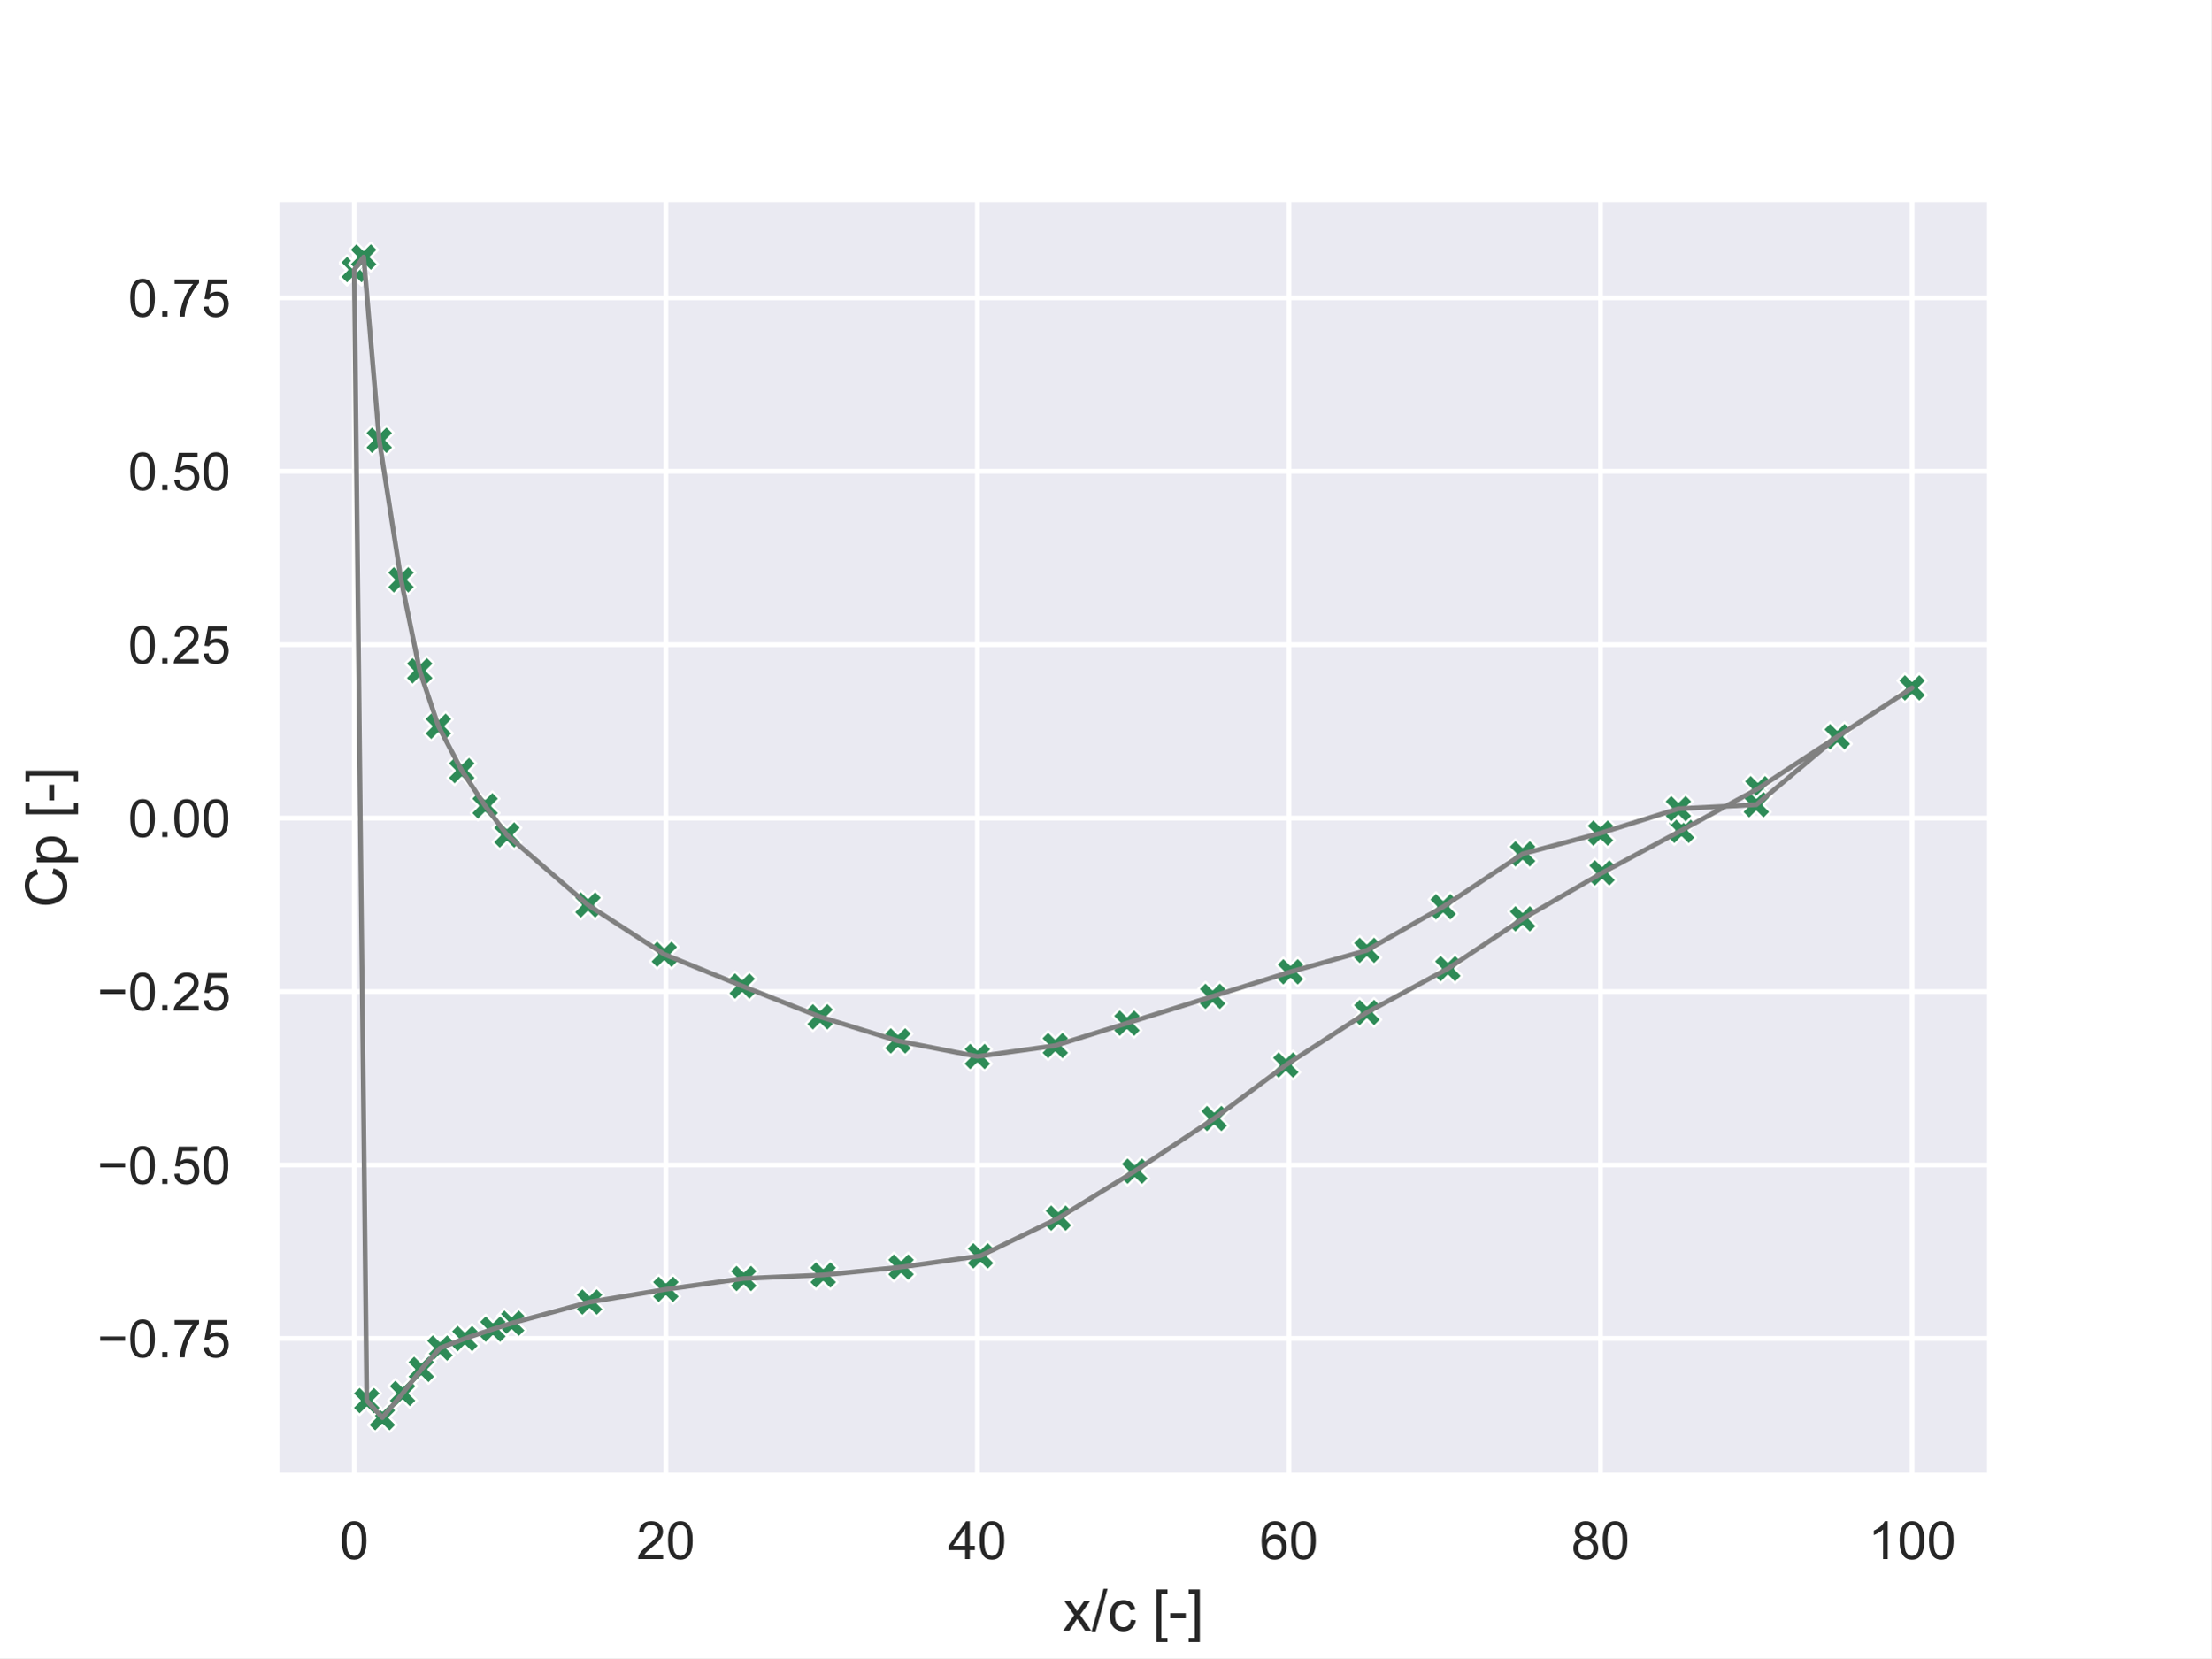
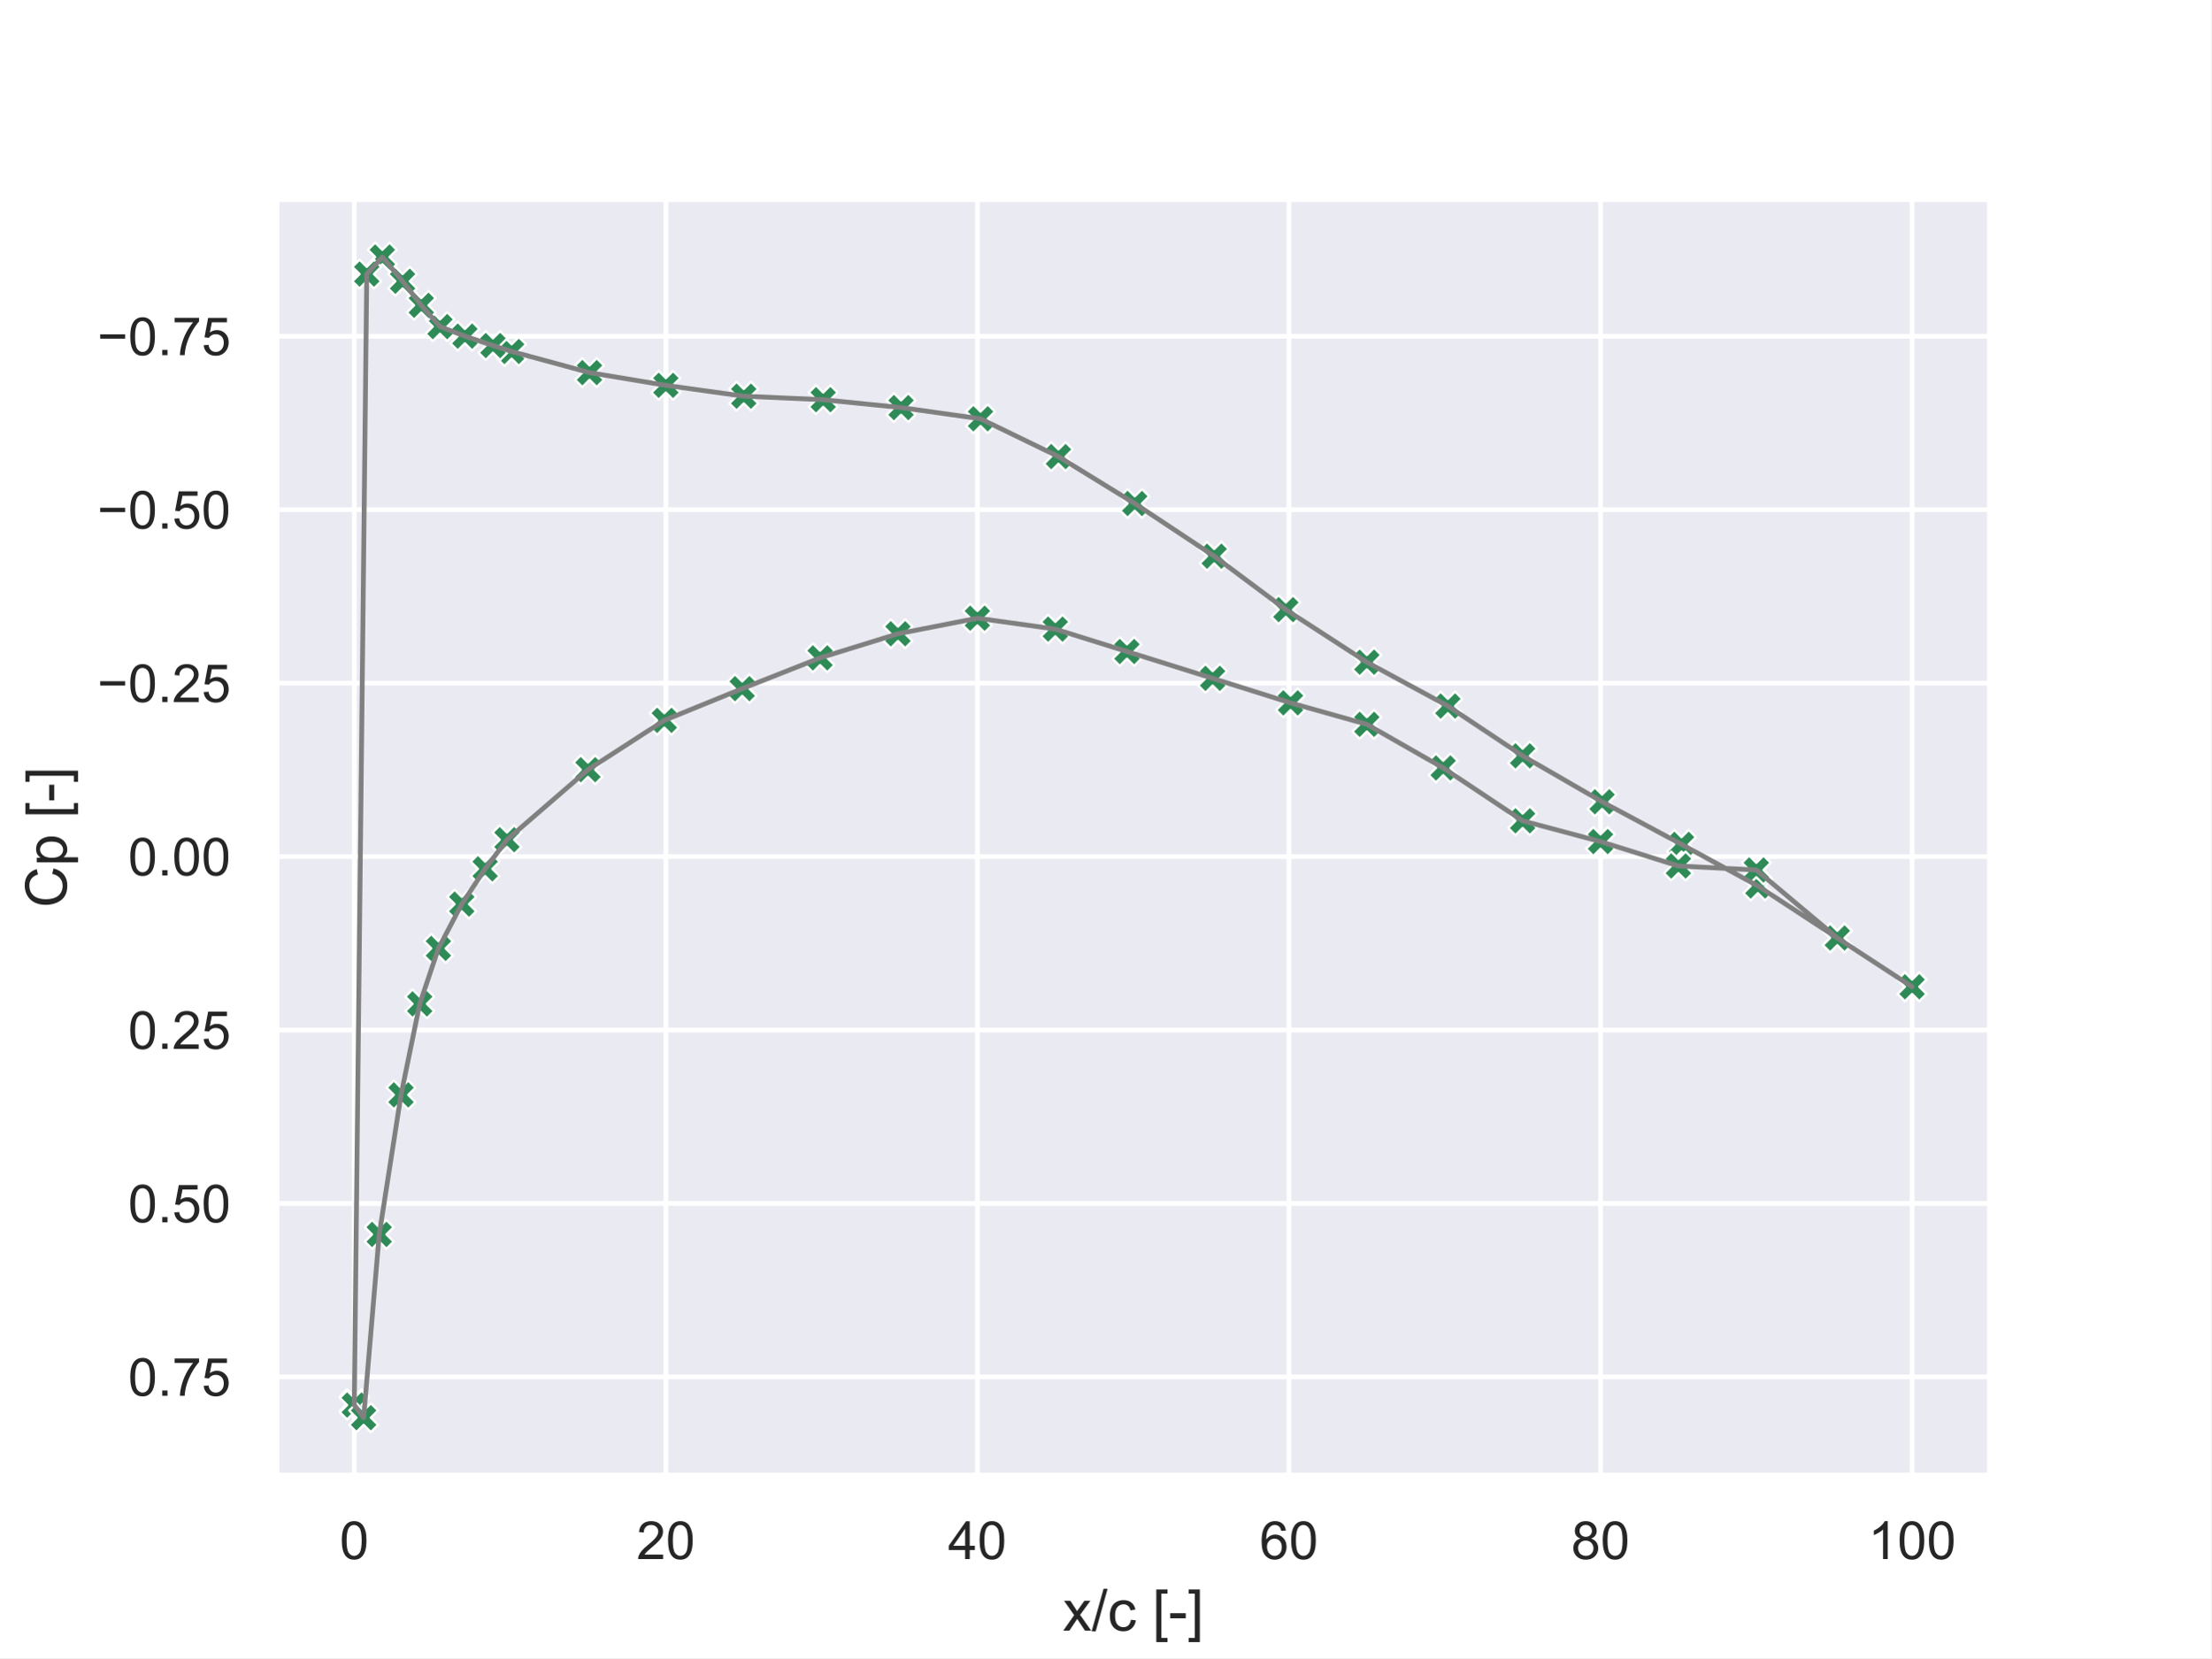
<svg xmlns="http://www.w3.org/2000/svg" xmlns:xlink="http://www.w3.org/1999/xlink" width="460.8pt" height="345.6pt" viewBox="0 0 460.8 345.6" version="1.1">
  <defs>
    <style type="text/css">*{stroke-linejoin: round; stroke-linecap: butt}</style>
  </defs>
  <g id="figure_1">
    <g id="patch_1">
      <path d="M 0 345.6  L 460.8 345.6  L 460.8 0  L 0 0  z " style="fill: #ffffff" />
    </g>
    <g id="axes_1">
      <g id="patch_2">
        <path d="M 57.6 307.584  L 414.72 307.584  L 414.72 41.472  L 57.6 41.472  z " style="fill: #eaeaf2" />
      </g>
      <g id="matplotlib.axis_1">
        <g id="xtick_1">
          <g id="line2d_1">
-             <path d="M 73.833 307.584  L 73.833 41.472  " clip-path="url(#p87c2335ece)" style="fill: none; stroke: #ffffff; stroke-linecap: round" />
+             <path d="M 73.833 307.584  L 73.833 41.472  " clip-path="url(#p5e1a8c5bae)" style="fill: none; stroke: #ffffff; stroke-linecap: round" />
          </g>
          <g id="text_1">
            <g style="fill: #262626" transform="translate(70.77421 324.9576) scale(0.11 -0.11)">
              <defs>
                <path id="ArialMT-30" d="M 266 2259  Q 266 3072 433 3567  Q 600 4063 929 4331  Q 1259 4600 1759 4600  Q 2128 4600 2406 4451  Q 2684 4303 2865 4023  Q 3047 3744 3150 3342  Q 3253 2941 3253 2259  Q 3253 1453 3087 958  Q 2922 463 2592 192  Q 2263 -78 1759 -78  Q 1097 -78 719 397  Q 266 969 266 2259  z M 844 2259  Q 844 1131 1108 757  Q 1372 384 1759 384  Q 2147 384 2411 759  Q 2675 1134 2675 2259  Q 2675 3391 2411 3762  Q 2147 4134 1753 4134  Q 1366 4134 1134 3806  Q 844 3388 844 2259  z " transform="scale(0.015625)" />
              </defs>
              <use xlink:href="#ArialMT-30" />
            </g>
          </g>
        </g>
        <g id="xtick_2">
          <g id="line2d_2">
-             <path d="M 138.764 307.584  L 138.764 41.472  " clip-path="url(#p87c2335ece)" style="fill: none; stroke: #ffffff; stroke-linecap: round" />
+             <path d="M 138.764 307.584  L 138.764 41.472  " clip-path="url(#p5e1a8c5bae)" style="fill: none; stroke: #ffffff; stroke-linecap: round" />
          </g>
          <g id="text_2">
            <g style="fill: #262626" transform="translate(132.6466 324.9576) scale(0.11 -0.11)">
              <defs>
                <path id="ArialMT-32" d="M 3222 541  L 3222 0  L 194 0  Q 188 203 259 391  Q 375 700 629 1000  Q 884 1300 1366 1694  Q 2113 2306 2375 2664  Q 2638 3022 2638 3341  Q 2638 3675 2398 3904  Q 2159 4134 1775 4134  Q 1369 4134 1125 3890  Q 881 3647 878 3216  L 300 3275  Q 359 3922 746 4261  Q 1134 4600 1788 4600  Q 2447 4600 2831 4234  Q 3216 3869 3216 3328  Q 3216 3053 3103 2787  Q 2991 2522 2730 2228  Q 2469 1934 1863 1422  Q 1356 997 1212 845  Q 1069 694 975 541  L 3222 541  z " transform="scale(0.015625)" />
              </defs>
              <use xlink:href="#ArialMT-32" />
              <use xlink:href="#ArialMT-30" x="55.615" />
            </g>
          </g>
        </g>
        <g id="xtick_3">
          <g id="line2d_3">
-             <path d="M 203.695 307.584  L 203.695 41.472  " clip-path="url(#p87c2335ece)" style="fill: none; stroke: #ffffff; stroke-linecap: round" />
+             <path d="M 203.695 307.584  L 203.695 41.472  " clip-path="url(#p5e1a8c5bae)" style="fill: none; stroke: #ffffff; stroke-linecap: round" />
          </g>
          <g id="text_3">
            <g style="fill: #262626" transform="translate(197.5775 324.9576) scale(0.11 -0.11)">
              <defs>
                <path id="ArialMT-34" d="M 2069 0  L 2069 1097  L 81 1097  L 81 1613  L 2172 4581  L 2631 4581  L 2631 1613  L 3250 1613  L 3250 1097  L 2631 1097  L 2631 0  L 2069 0  z M 2069 1613  L 2069 3678  L 634 1613  L 2069 1613  z " transform="scale(0.015625)" />
              </defs>
              <use xlink:href="#ArialMT-34" />
              <use xlink:href="#ArialMT-30" x="55.615" />
            </g>
          </g>
        </g>
        <g id="xtick_4">
          <g id="line2d_4">
-             <path d="M 268.625 307.584  L 268.625 41.472  " clip-path="url(#p87c2335ece)" style="fill: none; stroke: #ffffff; stroke-linecap: round" />
+             <path d="M 268.625 307.584  L 268.625 41.472  " clip-path="url(#p5e1a8c5bae)" style="fill: none; stroke: #ffffff; stroke-linecap: round" />
          </g>
          <g id="text_4">
            <g style="fill: #262626" transform="translate(262.5084 324.9576) scale(0.11 -0.11)">
              <defs>
                <path id="ArialMT-36" d="M 3184 3459  L 2625 3416  Q 2550 3747 2413 3897  Q 2184 4138 1850 4138  Q 1581 4138 1378 3988  Q 1113 3794 959 3422  Q 806 3050 800 2363  Q 1003 2672 1297 2822  Q 1591 2972 1913 2972  Q 2475 2972 2870 2558  Q 3266 2144 3266 1488  Q 3266 1056 3080 686  Q 2894 316 2569 119  Q 2244 -78 1831 -78  Q 1128 -78 684 439  Q 241 956 241 2144  Q 241 3472 731 4075  Q 1159 4600 1884 4600  Q 2425 4600 2770 4297  Q 3116 3994 3184 3459  z M 888 1484  Q 888 1194 1011 928  Q 1134 663 1356 523  Q 1578 384 1822 384  Q 2178 384 2434 671  Q 2691 959 2691 1453  Q 2691 1928 2437 2201  Q 2184 2475 1800 2475  Q 1419 2475 1153 2201  Q 888 1928 888 1484  z " transform="scale(0.015625)" />
              </defs>
              <use xlink:href="#ArialMT-36" />
              <use xlink:href="#ArialMT-30" x="55.615" />
            </g>
          </g>
        </g>
        <g id="xtick_5">
          <g id="line2d_5">
-             <path d="M 333.556 307.584  L 333.556 41.472  " clip-path="url(#p87c2335ece)" style="fill: none; stroke: #ffffff; stroke-linecap: round" />
+             <path d="M 333.556 307.584  L 333.556 41.472  " clip-path="url(#p5e1a8c5bae)" style="fill: none; stroke: #ffffff; stroke-linecap: round" />
          </g>
          <g id="text_5">
            <g style="fill: #262626" transform="translate(327.4393 324.9576) scale(0.11 -0.11)">
              <defs>
                <path id="ArialMT-38" d="M 1131 2484  Q 781 2613 612 2850  Q 444 3088 444 3419  Q 444 3919 803 4259  Q 1163 4600 1759 4600  Q 2359 4600 2725 4251  Q 3091 3903 3091 3403  Q 3091 3084 2923 2848  Q 2756 2613 2416 2484  Q 2838 2347 3058 2040  Q 3278 1734 3278 1309  Q 3278 722 2862 322  Q 2447 -78 1769 -78  Q 1091 -78 675 323  Q 259 725 259 1325  Q 259 1772 486 2073  Q 713 2375 1131 2484  z M 1019 3438  Q 1019 3113 1228 2906  Q 1438 2700 1772 2700  Q 2097 2700 2305 2904  Q 2513 3109 2513 3406  Q 2513 3716 2298 3927  Q 2084 4138 1766 4138  Q 1444 4138 1231 3931  Q 1019 3725 1019 3438  z M 838 1322  Q 838 1081 952 856  Q 1066 631 1291 507  Q 1516 384 1775 384  Q 2178 384 2440 643  Q 2703 903 2703 1303  Q 2703 1709 2433 1975  Q 2163 2241 1756 2241  Q 1359 2241 1098 1978  Q 838 1716 838 1322  z " transform="scale(0.015625)" />
              </defs>
              <use xlink:href="#ArialMT-38" />
              <use xlink:href="#ArialMT-30" x="55.615" />
            </g>
          </g>
        </g>
        <g id="xtick_6">
          <g id="line2d_6">
-             <path d="M 398.487 307.584  L 398.487 41.472  " clip-path="url(#p87c2335ece)" style="fill: none; stroke: #ffffff; stroke-linecap: round" />
+             <path d="M 398.487 307.584  L 398.487 41.472  " clip-path="url(#p5e1a8c5bae)" style="fill: none; stroke: #ffffff; stroke-linecap: round" />
          </g>
          <g id="text_6">
            <g style="fill: #262626" transform="translate(389.3117 324.9576) scale(0.11 -0.11)">
              <defs>
                <path id="ArialMT-31" d="M 2384 0  L 1822 0  L 1822 3584  Q 1619 3391 1289 3197  Q 959 3003 697 2906  L 697 3450  Q 1169 3672 1522 3987  Q 1875 4303 2022 4600  L 2384 4600  L 2384 0  z " transform="scale(0.015625)" />
              </defs>
              <use xlink:href="#ArialMT-31" />
              <use xlink:href="#ArialMT-30" x="55.615" />
              <use xlink:href="#ArialMT-30" x="111.23" />
            </g>
          </g>
        </g>
        <g id="text_7">
          <g style="fill: #262626" transform="translate(221.4947 339.8795) scale(0.12 -0.12)">
            <defs>
              <path id="ArialMT-78" d="M 47 0  L 1259 1725  L 138 3319  L 841 3319  L 1350 2541  Q 1494 2319 1581 2169  Q 1719 2375 1834 2534  L 2394 3319  L 3066 3319  L 1919 1756  L 3153 0  L 2463 0  L 1781 1031  L 1600 1309  L 728 0  L 47 0  z " transform="scale(0.015625)" />
              <path id="ArialMT-2f" d="M 0 -78  L 1328 4659  L 1778 4659  L 453 -78  L 0 -78  z " transform="scale(0.015625)" />
              <path id="ArialMT-63" d="M 2588 1216  L 3141 1144  Q 3050 572 2676 248  Q 2303 -75 1759 -75  Q 1078 -75 664 370  Q 250 816 250 1647  Q 250 2184 428 2587  Q 606 2991 970 3192  Q 1334 3394 1763 3394  Q 2303 3394 2647 3120  Q 2991 2847 3088 2344  L 2541 2259  Q 2463 2594 2264 2762  Q 2066 2931 1784 2931  Q 1359 2931 1093 2626  Q 828 2322 828 1663  Q 828 994 1084 691  Q 1341 388 1753 388  Q 2084 388 2306 591  Q 2528 794 2588 1216  z " transform="scale(0.015625)" />
              <path id="ArialMT-20" transform="scale(0.015625)" />
              <path id="ArialMT-5b" d="M 434 -1272  L 434 4581  L 1675 4581  L 1675 4116  L 997 4116  L 997 -806  L 1675 -806  L 1675 -1272  L 434 -1272  z " transform="scale(0.015625)" />
              <path id="ArialMT-2d" d="M 203 1375  L 203 1941  L 1931 1941  L 1931 1375  L 203 1375  z " transform="scale(0.015625)" />
              <path id="ArialMT-5d" d="M 1363 -1272  L 122 -1272  L 122 -806  L 800 -806  L 800 4116  L 122 4116  L 122 4581  L 1363 4581  L 1363 -1272  z " transform="scale(0.015625)" />
            </defs>
            <use xlink:href="#ArialMT-78" />
            <use xlink:href="#ArialMT-2f" x="50" />
            <use xlink:href="#ArialMT-63" x="77.783" />
            <use xlink:href="#ArialMT-20" x="127.783" />
            <use xlink:href="#ArialMT-5b" x="155.566" />
            <use xlink:href="#ArialMT-2d" x="183.35" />
            <use xlink:href="#ArialMT-5d" x="216.65" />
          </g>
        </g>
      </g>
      <g id="matplotlib.axis_2">
        <g id="ytick_1">
          <g id="line2d_7">
-             <path d="M 57.6 278.974  L 414.72 278.974  " clip-path="url(#p87c2335ece)" style="fill: none; stroke: #ffffff; stroke-linecap: round" />
+             <path d="M 57.6 70.082  L 414.72 70.082  " clip-path="url(#p5e1a8c5bae)" style="fill: none; stroke: #ffffff; stroke-linecap: round" />
          </g>
          <g id="text_8">
-             <g style="fill: #262626" transform="translate(20.26828 282.9109) scale(0.11 -0.11)">
+             <g style="fill: #262626" transform="translate(20.26828 74.0187) scale(0.11 -0.11)">
              <defs>
                <path id="ArialMT-2212" d="M 3381 1997  L 356 1997  L 356 2522  L 3381 2522  L 3381 1997  z " transform="scale(0.015625)" />
                <path id="ArialMT-2e" d="M 581 0  L 581 641  L 1222 641  L 1222 0  L 581 0  z " transform="scale(0.015625)" />
                <path id="ArialMT-37" d="M 303 3981  L 303 4522  L 3269 4522  L 3269 4084  Q 2831 3619 2401 2847  Q 1972 2075 1738 1259  Q 1569 684 1522 0  L 944 0  Q 953 541 1156 1306  Q 1359 2072 1739 2783  Q 2119 3494 2547 3981  L 303 3981  z " transform="scale(0.015625)" />
                <path id="ArialMT-35" d="M 266 1200  L 856 1250  Q 922 819 1161 601  Q 1400 384 1738 384  Q 2144 384 2425 690  Q 2706 997 2706 1503  Q 2706 1984 2436 2262  Q 2166 2541 1728 2541  Q 1456 2541 1237 2417  Q 1019 2294 894 2097  L 366 2166  L 809 4519  L 3088 4519  L 3088 3981  L 1259 3981  L 1013 2750  Q 1425 3038 1878 3038  Q 2478 3038 2890 2622  Q 3303 2206 3303 1553  Q 3303 931 2941 478  Q 2500 -78 1738 -78  Q 1113 -78 717 272  Q 322 622 266 1200  z " transform="scale(0.015625)" />
              </defs>
              <use xlink:href="#ArialMT-2212" />
              <use xlink:href="#ArialMT-30" x="58.398" />
              <use xlink:href="#ArialMT-2e" x="114.014" />
              <use xlink:href="#ArialMT-37" x="141.797" />
              <use xlink:href="#ArialMT-35" x="197.412" />
            </g>
          </g>
        </g>
        <g id="ytick_2">
          <g id="line2d_8">
-             <path d="M 57.6 242.823  L 414.72 242.823  " clip-path="url(#p87c2335ece)" style="fill: none; stroke: #ffffff; stroke-linecap: round" />
+             <path d="M 57.6 106.233  L 414.72 106.233  " clip-path="url(#p5e1a8c5bae)" style="fill: none; stroke: #ffffff; stroke-linecap: round" />
          </g>
          <g id="text_9">
-             <g style="fill: #262626" transform="translate(20.26828 246.7596) scale(0.11 -0.11)">
+             <g style="fill: #262626" transform="translate(20.26828 110.17) scale(0.11 -0.11)">
              <use xlink:href="#ArialMT-2212" />
              <use xlink:href="#ArialMT-30" x="58.398" />
              <use xlink:href="#ArialMT-2e" x="114.014" />
              <use xlink:href="#ArialMT-35" x="141.797" />
              <use xlink:href="#ArialMT-30" x="197.412" />
            </g>
          </g>
        </g>
        <g id="ytick_3">
          <g id="line2d_9">
-             <path d="M 57.6 206.672  L 414.72 206.672  " clip-path="url(#p87c2335ece)" style="fill: none; stroke: #ffffff; stroke-linecap: round" />
+             <path d="M 57.6 142.384  L 414.72 142.384  " clip-path="url(#p5e1a8c5bae)" style="fill: none; stroke: #ffffff; stroke-linecap: round" />
          </g>
          <g id="text_10">
-             <g style="fill: #262626" transform="translate(20.26828 210.6083) scale(0.11 -0.11)">
+             <g style="fill: #262626" transform="translate(20.26828 146.3213) scale(0.11 -0.11)">
              <use xlink:href="#ArialMT-2212" />
              <use xlink:href="#ArialMT-30" x="58.398" />
              <use xlink:href="#ArialMT-2e" x="114.014" />
              <use xlink:href="#ArialMT-32" x="141.797" />
              <use xlink:href="#ArialMT-35" x="197.412" />
            </g>
          </g>
        </g>
        <g id="ytick_4">
          <g id="line2d_10">
-             <path d="M 57.6 170.52  L 414.72 170.52  " clip-path="url(#p87c2335ece)" style="fill: none; stroke: #ffffff; stroke-linecap: round" />
+             <path d="M 57.6 178.536  L 414.72 178.536  " clip-path="url(#p5e1a8c5bae)" style="fill: none; stroke: #ffffff; stroke-linecap: round" />
          </g>
          <g id="text_11">
-             <g style="fill: #262626" transform="translate(26.69297 174.4571) scale(0.11 -0.11)">
+             <g style="fill: #262626" transform="translate(26.69297 182.4725) scale(0.11 -0.11)">
              <use xlink:href="#ArialMT-30" />
              <use xlink:href="#ArialMT-2e" x="55.615" />
              <use xlink:href="#ArialMT-30" x="83.398" />
              <use xlink:href="#ArialMT-30" x="139.014" />
            </g>
          </g>
        </g>
        <g id="ytick_5">
          <g id="line2d_11">
-             <path d="M 57.6 134.369  L 414.72 134.369  " clip-path="url(#p87c2335ece)" style="fill: none; stroke: #ffffff; stroke-linecap: round" />
+             <path d="M 57.6 214.687  L 414.72 214.687  " clip-path="url(#p5e1a8c5bae)" style="fill: none; stroke: #ffffff; stroke-linecap: round" />
          </g>
          <g id="text_12">
-             <g style="fill: #262626" transform="translate(26.69297 138.3058) scale(0.11 -0.11)">
+             <g style="fill: #262626" transform="translate(26.69297 218.6238) scale(0.11 -0.11)">
              <use xlink:href="#ArialMT-30" />
              <use xlink:href="#ArialMT-2e" x="55.615" />
              <use xlink:href="#ArialMT-32" x="83.398" />
              <use xlink:href="#ArialMT-35" x="139.014" />
            </g>
          </g>
        </g>
        <g id="ytick_6">
          <g id="line2d_12">
-             <path d="M 57.6 98.218  L 414.72 98.218  " clip-path="url(#p87c2335ece)" style="fill: none; stroke: #ffffff; stroke-linecap: round" />
+             <path d="M 57.6 250.838  L 414.72 250.838  " clip-path="url(#p5e1a8c5bae)" style="fill: none; stroke: #ffffff; stroke-linecap: round" />
          </g>
          <g id="text_13">
-             <g style="fill: #262626" transform="translate(26.69297 102.1545) scale(0.11 -0.11)">
+             <g style="fill: #262626" transform="translate(26.69297 254.7751) scale(0.11 -0.11)">
              <use xlink:href="#ArialMT-30" />
              <use xlink:href="#ArialMT-2e" x="55.615" />
              <use xlink:href="#ArialMT-35" x="83.398" />
              <use xlink:href="#ArialMT-30" x="139.014" />
            </g>
          </g>
        </g>
        <g id="ytick_7">
          <g id="line2d_13">
-             <path d="M 57.6 62.066  L 414.72 62.066  " clip-path="url(#p87c2335ece)" style="fill: none; stroke: #ffffff; stroke-linecap: round" />
+             <path d="M 57.6 286.99  L 414.72 286.99  " clip-path="url(#p5e1a8c5bae)" style="fill: none; stroke: #ffffff; stroke-linecap: round" />
          </g>
          <g id="text_14">
-             <g style="fill: #262626" transform="translate(26.69297 66.00324) scale(0.11 -0.11)">
+             <g style="fill: #262626" transform="translate(26.69297 290.9264) scale(0.11 -0.11)">
              <use xlink:href="#ArialMT-30" />
              <use xlink:href="#ArialMT-2e" x="55.615" />
              <use xlink:href="#ArialMT-37" x="83.398" />
              <use xlink:href="#ArialMT-35" x="139.014" />
            </g>
          </g>
        </g>
        <g id="text_15">
          <g style="fill: #262626" transform="translate(13.88328 189.1961) rotate(-90) scale(0.12 -0.12)">
            <defs>
              <path id="ArialMT-43" d="M 3763 1606  L 4369 1453  Q 4178 706 3683 314  Q 3188 -78 2472 -78  Q 1731 -78 1267 223  Q 803 525 561 1097  Q 319 1669 319 2325  Q 319 3041 592 3573  Q 866 4106 1370 4382  Q 1875 4659 2481 4659  Q 3169 4659 3637 4309  Q 4106 3959 4291 3325  L 3694 3184  Q 3534 3684 3231 3912  Q 2928 4141 2469 4141  Q 1941 4141 1586 3887  Q 1231 3634 1087 3207  Q 944 2781 944 2328  Q 944 1744 1114 1308  Q 1284 872 1643 656  Q 2003 441 2422 441  Q 2931 441 3284 734  Q 3638 1028 3763 1606  z " transform="scale(0.015625)" />
              <path id="ArialMT-70" d="M 422 -1272  L 422 3319  L 934 3319  L 934 2888  Q 1116 3141 1344 3267  Q 1572 3394 1897 3394  Q 2322 3394 2647 3175  Q 2972 2956 3137 2557  Q 3303 2159 3303 1684  Q 3303 1175 3120 767  Q 2938 359 2589 142  Q 2241 -75 1856 -75  Q 1575 -75 1351 44  Q 1128 163 984 344  L 984 -1272  L 422 -1272  z M 931 1641  Q 931 1000 1190 694  Q 1450 388 1819 388  Q 2194 388 2461 705  Q 2728 1022 2728 1688  Q 2728 2322 2467 2637  Q 2206 2953 1844 2953  Q 1484 2953 1207 2617  Q 931 2281 931 1641  z " transform="scale(0.015625)" />
            </defs>
            <use xlink:href="#ArialMT-43" />
            <use xlink:href="#ArialMT-70" x="72.217" />
            <use xlink:href="#ArialMT-20" x="127.832" />
            <use xlink:href="#ArialMT-5b" x="155.615" />
            <use xlink:href="#ArialMT-2d" x="183.398" />
            <use xlink:href="#ArialMT-5d" x="216.699" />
          </g>
        </g>
      </g>
      <g id="PathCollection_1">
        <defs>
-           <path id="m40bee5f8f1" d="M -1.5 3  L 0 1.5  L 1.5 3  L 3 1.5  L 1.5 0  L 3 -1.5  L 1.5 -3  L 0 -1.5  L -1.5 -3  L -3 -1.5  L -1.5 0  L -3 1.5  z " style="stroke: #ffffff; stroke-width: 0.48" />
+           <path id="mf405292a39" d="M -1.5 3  L 0 1.5  L 1.5 3  L 3 1.5  L 1.5 0  L 3 -1.5  L 1.5 -3  L 0 -1.5  L -1.5 -3  L -3 -1.5  L -1.5 0  L -3 1.5  z " style="stroke: #ffffff; stroke-width: 0.48" />
        </defs>
-         <g clip-path="url(#p87c2335ece)">
-           <use xlink:href="#m40bee5f8f1" x="398.487" y="143.379" style="fill: #2e8b57; stroke: #ffffff; stroke-width: 0.48" />
-           <use xlink:href="#m40bee5f8f1" x="382.904" y="153.551" style="fill: #2e8b57; stroke: #ffffff; stroke-width: 0.48" />
-           <use xlink:href="#m40bee5f8f1" x="366.346" y="164.393" style="fill: #2e8b57; stroke: #ffffff; stroke-width: 0.48" />
-           <use xlink:href="#m40bee5f8f1" x="350.438" y="173.067" style="fill: #2e8b57; stroke: #ffffff; stroke-width: 0.48" />
-           <use xlink:href="#m40bee5f8f1" x="333.881" y="181.938" style="fill: #2e8b57; stroke: #ffffff; stroke-width: 0.48" />
-           <use xlink:href="#m40bee5f8f1" x="317.324" y="191.515" style="fill: #2e8b57; stroke: #ffffff; stroke-width: 0.48" />
-           <use xlink:href="#m40bee5f8f1" x="301.74" y="201.897" style="fill: #2e8b57; stroke: #ffffff; stroke-width: 0.48" />
-           <use xlink:href="#m40bee5f8f1" x="284.858" y="211.034" style="fill: #2e8b57; stroke: #ffffff; stroke-width: 0.48" />
-           <use xlink:href="#m40bee5f8f1" x="267.976" y="221.99" style="fill: #2e8b57; stroke: #ffffff; stroke-width: 0.48" />
-           <use xlink:href="#m40bee5f8f1" x="253.042" y="233.13" style="fill: #2e8b57; stroke: #ffffff; stroke-width: 0.48" />
-           <use xlink:href="#m40bee5f8f1" x="236.485" y="244.11" style="fill: #2e8b57; stroke: #ffffff; stroke-width: 0.48" />
-           <use xlink:href="#m40bee5f8f1" x="220.577" y="253.895" style="fill: #2e8b57; stroke: #ffffff; stroke-width: 0.48" />
-           <use xlink:href="#m40bee5f8f1" x="204.344" y="261.77" style="fill: #2e8b57; stroke: #ffffff; stroke-width: 0.48" />
-           <use xlink:href="#m40bee5f8f1" x="187.786" y="264.106" style="fill: #2e8b57; stroke: #ffffff; stroke-width: 0.48" />
-           <use xlink:href="#m40bee5f8f1" x="171.554" y="265.747" style="fill: #2e8b57; stroke: #ffffff; stroke-width: 0.48" />
-           <use xlink:href="#m40bee5f8f1" x="154.996" y="266.48" style="fill: #2e8b57; stroke: #ffffff; stroke-width: 0.48" />
-           <use xlink:href="#m40bee5f8f1" x="138.764" y="268.742" style="fill: #2e8b57; stroke: #ffffff; stroke-width: 0.48" />
-           <use xlink:href="#m40bee5f8f1" x="122.856" y="271.394" style="fill: #2e8b57; stroke: #ffffff; stroke-width: 0.48" />
-           <use xlink:href="#m40bee5f8f1" x="106.623" y="275.8" style="fill: #2e8b57; stroke: #ffffff; stroke-width: 0.48" />
-           <use xlink:href="#m40bee5f8f1" x="102.727" y="277.038" style="fill: #2e8b57; stroke: #ffffff; stroke-width: 0.48" />
-           <use xlink:href="#m40bee5f8f1" x="96.883" y="278.997" style="fill: #2e8b57; stroke: #ffffff; stroke-width: 0.48" />
-           <use xlink:href="#m40bee5f8f1" x="91.689" y="280.988" style="fill: #2e8b57; stroke: #ffffff; stroke-width: 0.48" />
-           <use xlink:href="#m40bee5f8f1" x="87.793" y="285.423" style="fill: #2e8b57; stroke: #ffffff; stroke-width: 0.48" />
-           <use xlink:href="#m40bee5f8f1" x="83.897" y="290.437" style="fill: #2e8b57; stroke: #ffffff; stroke-width: 0.48" />
-           <use xlink:href="#m40bee5f8f1" x="79.677" y="295.488" style="fill: #2e8b57; stroke: #ffffff; stroke-width: 0.48" />
-           <use xlink:href="#m40bee5f8f1" x="76.43" y="291.935" style="fill: #2e8b57; stroke: #ffffff; stroke-width: 0.48" />
-           <use xlink:href="#m40bee5f8f1" x="73.833" y="56.482" style="fill: #2e8b57; stroke: #ffffff; stroke-width: 0.48" />
-           <use xlink:href="#m40bee5f8f1" x="73.833" y="56.198" style="fill: #2e8b57; stroke: #ffffff; stroke-width: 0.48" />
-           <use xlink:href="#m40bee5f8f1" x="75.781" y="53.568" style="fill: #2e8b57; stroke: #ffffff; stroke-width: 0.48" />
-           <use xlink:href="#m40bee5f8f1" x="79.027" y="91.763" style="fill: #2e8b57; stroke: #ffffff; stroke-width: 0.48" />
-           <use xlink:href="#m40bee5f8f1" x="83.572" y="120.851" style="fill: #2e8b57; stroke: #ffffff; stroke-width: 0.48" />
-           <use xlink:href="#m40bee5f8f1" x="87.468" y="139.816" style="fill: #2e8b57; stroke: #ffffff; stroke-width: 0.48" />
-           <use xlink:href="#m40bee5f8f1" x="91.364" y="151.383" style="fill: #2e8b57; stroke: #ffffff; stroke-width: 0.48" />
-           <use xlink:href="#m40bee5f8f1" x="96.234" y="160.616" style="fill: #2e8b57; stroke: #ffffff; stroke-width: 0.48" />
-           <use xlink:href="#m40bee5f8f1" x="101.104" y="167.961" style="fill: #2e8b57; stroke: #ffffff; stroke-width: 0.48" />
-           <use xlink:href="#m40bee5f8f1" x="105.649" y="174.033" style="fill: #2e8b57; stroke: #ffffff; stroke-width: 0.48" />
-           <use xlink:href="#m40bee5f8f1" x="122.531" y="188.625" style="fill: #2e8b57; stroke: #ffffff; stroke-width: 0.48" />
-           <use xlink:href="#m40bee5f8f1" x="138.439" y="198.908" style="fill: #2e8b57; stroke: #ffffff; stroke-width: 0.48" />
-           <use xlink:href="#m40bee5f8f1" x="154.672" y="205.523" style="fill: #2e8b57; stroke: #ffffff; stroke-width: 0.48" />
-           <use xlink:href="#m40bee5f8f1" x="170.904" y="211.937" style="fill: #2e8b57; stroke: #ffffff; stroke-width: 0.48" />
-           <use xlink:href="#m40bee5f8f1" x="187.137" y="216.963" style="fill: #2e8b57; stroke: #ffffff; stroke-width: 0.48" />
-           <use xlink:href="#m40bee5f8f1" x="203.695" y="220.207" style="fill: #2e8b57; stroke: #ffffff; stroke-width: 0.48" />
-           <use xlink:href="#m40bee5f8f1" x="219.927" y="217.933" style="fill: #2e8b57; stroke: #ffffff; stroke-width: 0.48" />
-           <use xlink:href="#m40bee5f8f1" x="234.861" y="213.263" style="fill: #2e8b57; stroke: #ffffff; stroke-width: 0.48" />
-           <use xlink:href="#m40bee5f8f1" x="252.717" y="207.669" style="fill: #2e8b57; stroke: #ffffff; stroke-width: 0.48" />
-           <use xlink:href="#m40bee5f8f1" x="268.95" y="202.559" style="fill: #2e8b57; stroke: #ffffff; stroke-width: 0.48" />
-           <use xlink:href="#m40bee5f8f1" x="284.858" y="198.086" style="fill: #2e8b57; stroke: #ffffff; stroke-width: 0.48" />
-           <use xlink:href="#m40bee5f8f1" x="300.766" y="188.995" style="fill: #2e8b57; stroke: #ffffff; stroke-width: 0.48" />
-           <use xlink:href="#m40bee5f8f1" x="317.324" y="177.972" style="fill: #2e8b57; stroke: #ffffff; stroke-width: 0.48" />
-           <use xlink:href="#m40bee5f8f1" x="333.556" y="173.645" style="fill: #2e8b57; stroke: #ffffff; stroke-width: 0.48" />
-           <use xlink:href="#m40bee5f8f1" x="349.789" y="168.558" style="fill: #2e8b57; stroke: #ffffff; stroke-width: 0.48" />
-           <use xlink:href="#m40bee5f8f1" x="366.022" y="167.728" style="fill: #2e8b57; stroke: #ffffff; stroke-width: 0.48" />
-           <use xlink:href="#m40bee5f8f1" x="382.904" y="153.552" style="fill: #2e8b57; stroke: #ffffff; stroke-width: 0.48" />
-           <use xlink:href="#m40bee5f8f1" x="398.487" y="143.379" style="fill: #2e8b57; stroke: #ffffff; stroke-width: 0.48" />
+         <g clip-path="url(#p5e1a8c5bae)">
+           <use xlink:href="#mf405292a39" x="398.487" y="205.677" style="fill: #2e8b57; stroke: #ffffff; stroke-width: 0.48" />
+           <use xlink:href="#mf405292a39" x="382.904" y="195.505" style="fill: #2e8b57; stroke: #ffffff; stroke-width: 0.48" />
+           <use xlink:href="#mf405292a39" x="366.346" y="184.663" style="fill: #2e8b57; stroke: #ffffff; stroke-width: 0.48" />
+           <use xlink:href="#mf405292a39" x="350.438" y="175.989" style="fill: #2e8b57; stroke: #ffffff; stroke-width: 0.48" />
+           <use xlink:href="#mf405292a39" x="333.881" y="167.118" style="fill: #2e8b57; stroke: #ffffff; stroke-width: 0.48" />
+           <use xlink:href="#mf405292a39" x="317.324" y="157.541" style="fill: #2e8b57; stroke: #ffffff; stroke-width: 0.48" />
+           <use xlink:href="#mf405292a39" x="301.74" y="147.159" style="fill: #2e8b57; stroke: #ffffff; stroke-width: 0.48" />
+           <use xlink:href="#mf405292a39" x="284.858" y="138.022" style="fill: #2e8b57; stroke: #ffffff; stroke-width: 0.48" />
+           <use xlink:href="#mf405292a39" x="267.976" y="127.066" style="fill: #2e8b57; stroke: #ffffff; stroke-width: 0.48" />
+           <use xlink:href="#mf405292a39" x="253.042" y="115.926" style="fill: #2e8b57; stroke: #ffffff; stroke-width: 0.48" />
+           <use xlink:href="#mf405292a39" x="236.485" y="104.946" style="fill: #2e8b57; stroke: #ffffff; stroke-width: 0.48" />
+           <use xlink:href="#mf405292a39" x="220.577" y="95.161" style="fill: #2e8b57; stroke: #ffffff; stroke-width: 0.48" />
+           <use xlink:href="#mf405292a39" x="204.344" y="87.286" style="fill: #2e8b57; stroke: #ffffff; stroke-width: 0.48" />
+           <use xlink:href="#mf405292a39" x="187.786" y="84.95" style="fill: #2e8b57; stroke: #ffffff; stroke-width: 0.48" />
+           <use xlink:href="#mf405292a39" x="171.554" y="83.309" style="fill: #2e8b57; stroke: #ffffff; stroke-width: 0.48" />
+           <use xlink:href="#mf405292a39" x="154.996" y="82.576" style="fill: #2e8b57; stroke: #ffffff; stroke-width: 0.48" />
+           <use xlink:href="#mf405292a39" x="138.764" y="80.314" style="fill: #2e8b57; stroke: #ffffff; stroke-width: 0.48" />
+           <use xlink:href="#mf405292a39" x="122.856" y="77.662" style="fill: #2e8b57; stroke: #ffffff; stroke-width: 0.48" />
+           <use xlink:href="#mf405292a39" x="106.623" y="73.256" style="fill: #2e8b57; stroke: #ffffff; stroke-width: 0.48" />
+           <use xlink:href="#mf405292a39" x="102.727" y="72.018" style="fill: #2e8b57; stroke: #ffffff; stroke-width: 0.48" />
+           <use xlink:href="#mf405292a39" x="96.883" y="70.059" style="fill: #2e8b57; stroke: #ffffff; stroke-width: 0.48" />
+           <use xlink:href="#mf405292a39" x="91.689" y="68.068" style="fill: #2e8b57; stroke: #ffffff; stroke-width: 0.48" />
+           <use xlink:href="#mf405292a39" x="87.793" y="63.633" style="fill: #2e8b57; stroke: #ffffff; stroke-width: 0.48" />
+           <use xlink:href="#mf405292a39" x="83.897" y="58.619" style="fill: #2e8b57; stroke: #ffffff; stroke-width: 0.48" />
+           <use xlink:href="#mf405292a39" x="79.677" y="53.568" style="fill: #2e8b57; stroke: #ffffff; stroke-width: 0.48" />
+           <use xlink:href="#mf405292a39" x="76.43" y="57.121" style="fill: #2e8b57; stroke: #ffffff; stroke-width: 0.48" />
+           <use xlink:href="#mf405292a39" x="73.833" y="292.574" style="fill: #2e8b57; stroke: #ffffff; stroke-width: 0.48" />
+           <use xlink:href="#mf405292a39" x="73.833" y="292.858" style="fill: #2e8b57; stroke: #ffffff; stroke-width: 0.48" />
+           <use xlink:href="#mf405292a39" x="75.781" y="295.488" style="fill: #2e8b57; stroke: #ffffff; stroke-width: 0.48" />
+           <use xlink:href="#mf405292a39" x="79.027" y="257.293" style="fill: #2e8b57; stroke: #ffffff; stroke-width: 0.48" />
+           <use xlink:href="#mf405292a39" x="83.572" y="228.205" style="fill: #2e8b57; stroke: #ffffff; stroke-width: 0.48" />
+           <use xlink:href="#mf405292a39" x="87.468" y="209.24" style="fill: #2e8b57; stroke: #ffffff; stroke-width: 0.48" />
+           <use xlink:href="#mf405292a39" x="91.364" y="197.673" style="fill: #2e8b57; stroke: #ffffff; stroke-width: 0.48" />
+           <use xlink:href="#mf405292a39" x="96.234" y="188.44" style="fill: #2e8b57; stroke: #ffffff; stroke-width: 0.48" />
+           <use xlink:href="#mf405292a39" x="101.104" y="181.095" style="fill: #2e8b57; stroke: #ffffff; stroke-width: 0.48" />
+           <use xlink:href="#mf405292a39" x="105.649" y="175.023" style="fill: #2e8b57; stroke: #ffffff; stroke-width: 0.48" />
+           <use xlink:href="#mf405292a39" x="122.531" y="160.431" style="fill: #2e8b57; stroke: #ffffff; stroke-width: 0.48" />
+           <use xlink:href="#mf405292a39" x="138.439" y="150.148" style="fill: #2e8b57; stroke: #ffffff; stroke-width: 0.48" />
+           <use xlink:href="#mf405292a39" x="154.672" y="143.533" style="fill: #2e8b57; stroke: #ffffff; stroke-width: 0.48" />
+           <use xlink:href="#mf405292a39" x="170.904" y="137.119" style="fill: #2e8b57; stroke: #ffffff; stroke-width: 0.48" />
+           <use xlink:href="#mf405292a39" x="187.137" y="132.093" style="fill: #2e8b57; stroke: #ffffff; stroke-width: 0.48" />
+           <use xlink:href="#mf405292a39" x="203.695" y="128.849" style="fill: #2e8b57; stroke: #ffffff; stroke-width: 0.48" />
+           <use xlink:href="#mf405292a39" x="219.927" y="131.123" style="fill: #2e8b57; stroke: #ffffff; stroke-width: 0.48" />
+           <use xlink:href="#mf405292a39" x="234.861" y="135.793" style="fill: #2e8b57; stroke: #ffffff; stroke-width: 0.48" />
+           <use xlink:href="#mf405292a39" x="252.717" y="141.387" style="fill: #2e8b57; stroke: #ffffff; stroke-width: 0.48" />
+           <use xlink:href="#mf405292a39" x="268.95" y="146.497" style="fill: #2e8b57; stroke: #ffffff; stroke-width: 0.48" />
+           <use xlink:href="#mf405292a39" x="284.858" y="150.97" style="fill: #2e8b57; stroke: #ffffff; stroke-width: 0.48" />
+           <use xlink:href="#mf405292a39" x="300.766" y="160.061" style="fill: #2e8b57; stroke: #ffffff; stroke-width: 0.48" />
+           <use xlink:href="#mf405292a39" x="317.324" y="171.084" style="fill: #2e8b57; stroke: #ffffff; stroke-width: 0.48" />
+           <use xlink:href="#mf405292a39" x="333.556" y="175.411" style="fill: #2e8b57; stroke: #ffffff; stroke-width: 0.48" />
+           <use xlink:href="#mf405292a39" x="349.789" y="180.498" style="fill: #2e8b57; stroke: #ffffff; stroke-width: 0.48" />
+           <use xlink:href="#mf405292a39" x="366.022" y="181.328" style="fill: #2e8b57; stroke: #ffffff; stroke-width: 0.48" />
+           <use xlink:href="#mf405292a39" x="382.904" y="195.504" style="fill: #2e8b57; stroke: #ffffff; stroke-width: 0.48" />
+           <use xlink:href="#mf405292a39" x="398.487" y="205.677" style="fill: #2e8b57; stroke: #ffffff; stroke-width: 0.48" />
        </g>
      </g>
      <g id="line2d_14">
-         <path d="M 398.487 143.379  L 382.904 153.551  L 366.346 164.393  L 350.438 173.067  L 333.881 181.938  L 317.324 191.515  L 301.74 201.897  L 284.858 211.034  L 267.976 221.99  L 253.042 233.13  L 236.485 244.11  L 220.577 253.895  L 204.344 261.77  L 187.786 264.106  L 171.554 265.747  L 154.996 266.48  L 138.764 268.742  L 122.856 271.394  L 106.623 275.8  L 102.727 277.038  L 96.883 278.997  L 91.689 280.988  L 87.793 285.423  L 83.897 290.437  L 79.677 295.488  L 76.43 291.935  L 73.833 56.482  L 73.833 56.198  L 75.781 53.568  L 79.027 91.763  L 83.572 120.851  L 87.468 139.816  L 91.364 151.383  L 96.234 160.616  L 101.104 167.961  L 105.649 174.033  L 122.531 188.625  L 138.439 198.908  L 154.672 205.523  L 170.904 211.937  L 187.137 216.963  L 203.695 220.207  L 219.927 217.933  L 234.861 213.263  L 252.717 207.669  L 268.95 202.559  L 284.858 198.086  L 300.766 188.995  L 317.324 177.972  L 333.556 173.645  L 349.789 168.558  L 366.022 167.728  L 382.904 153.552  L 398.487 143.379  " clip-path="url(#p87c2335ece)" style="fill: none; stroke: #808080; stroke-linecap: round" />
+         <path d="M 398.487 205.677  L 382.904 195.505  L 366.346 184.663  L 350.438 175.989  L 333.881 167.118  L 317.324 157.541  L 301.74 147.159  L 284.858 138.022  L 267.976 127.066  L 253.042 115.926  L 236.485 104.946  L 220.577 95.161  L 204.344 87.286  L 187.786 84.95  L 171.554 83.309  L 154.996 82.576  L 138.764 80.314  L 122.856 77.662  L 106.623 73.256  L 102.727 72.018  L 96.883 70.059  L 91.689 68.068  L 87.793 63.633  L 83.897 58.619  L 79.677 53.568  L 76.43 57.121  L 73.833 292.574  L 73.833 292.858  L 75.781 295.488  L 79.027 257.293  L 83.572 228.205  L 87.468 209.24  L 91.364 197.673  L 96.234 188.44  L 101.104 181.095  L 105.649 175.023  L 122.531 160.431  L 138.439 150.148  L 154.672 143.533  L 170.904 137.119  L 187.137 132.093  L 203.695 128.849  L 219.927 131.123  L 234.861 135.793  L 252.717 141.387  L 268.95 146.497  L 284.858 150.97  L 300.766 160.061  L 317.324 171.084  L 333.556 175.411  L 349.789 180.498  L 366.022 181.328  L 382.904 195.504  L 398.487 205.677  " clip-path="url(#p5e1a8c5bae)" style="fill: none; stroke: #808080; stroke-linecap: round" />
      </g>
      <g id="patch_3">
        <path d="M 57.6 307.584  L 57.6 41.472  " style="fill: none; stroke: #ffffff; stroke-width: 1.25; stroke-linejoin: miter; stroke-linecap: square" />
      </g>
      <g id="patch_4">
        <path d="M 414.72 307.584  L 414.72 41.472  " style="fill: none; stroke: #ffffff; stroke-width: 1.25; stroke-linejoin: miter; stroke-linecap: square" />
      </g>
      <g id="patch_5">
        <path d="M 57.6 307.584  L 414.72 307.584  " style="fill: none; stroke: #ffffff; stroke-width: 1.25; stroke-linejoin: miter; stroke-linecap: square" />
      </g>
      <g id="patch_6">
        <path d="M 57.6 41.472  L 414.72 41.472  " style="fill: none; stroke: #ffffff; stroke-width: 1.25; stroke-linejoin: miter; stroke-linecap: square" />
      </g>
    </g>
  </g>
  <defs>
-     <clipPath id="p87c2335ece">
+     <clipPath id="p5e1a8c5bae">
      <rect x="57.6" y="41.472" width="357.12" height="266.112" />
    </clipPath>
  </defs>
</svg>
